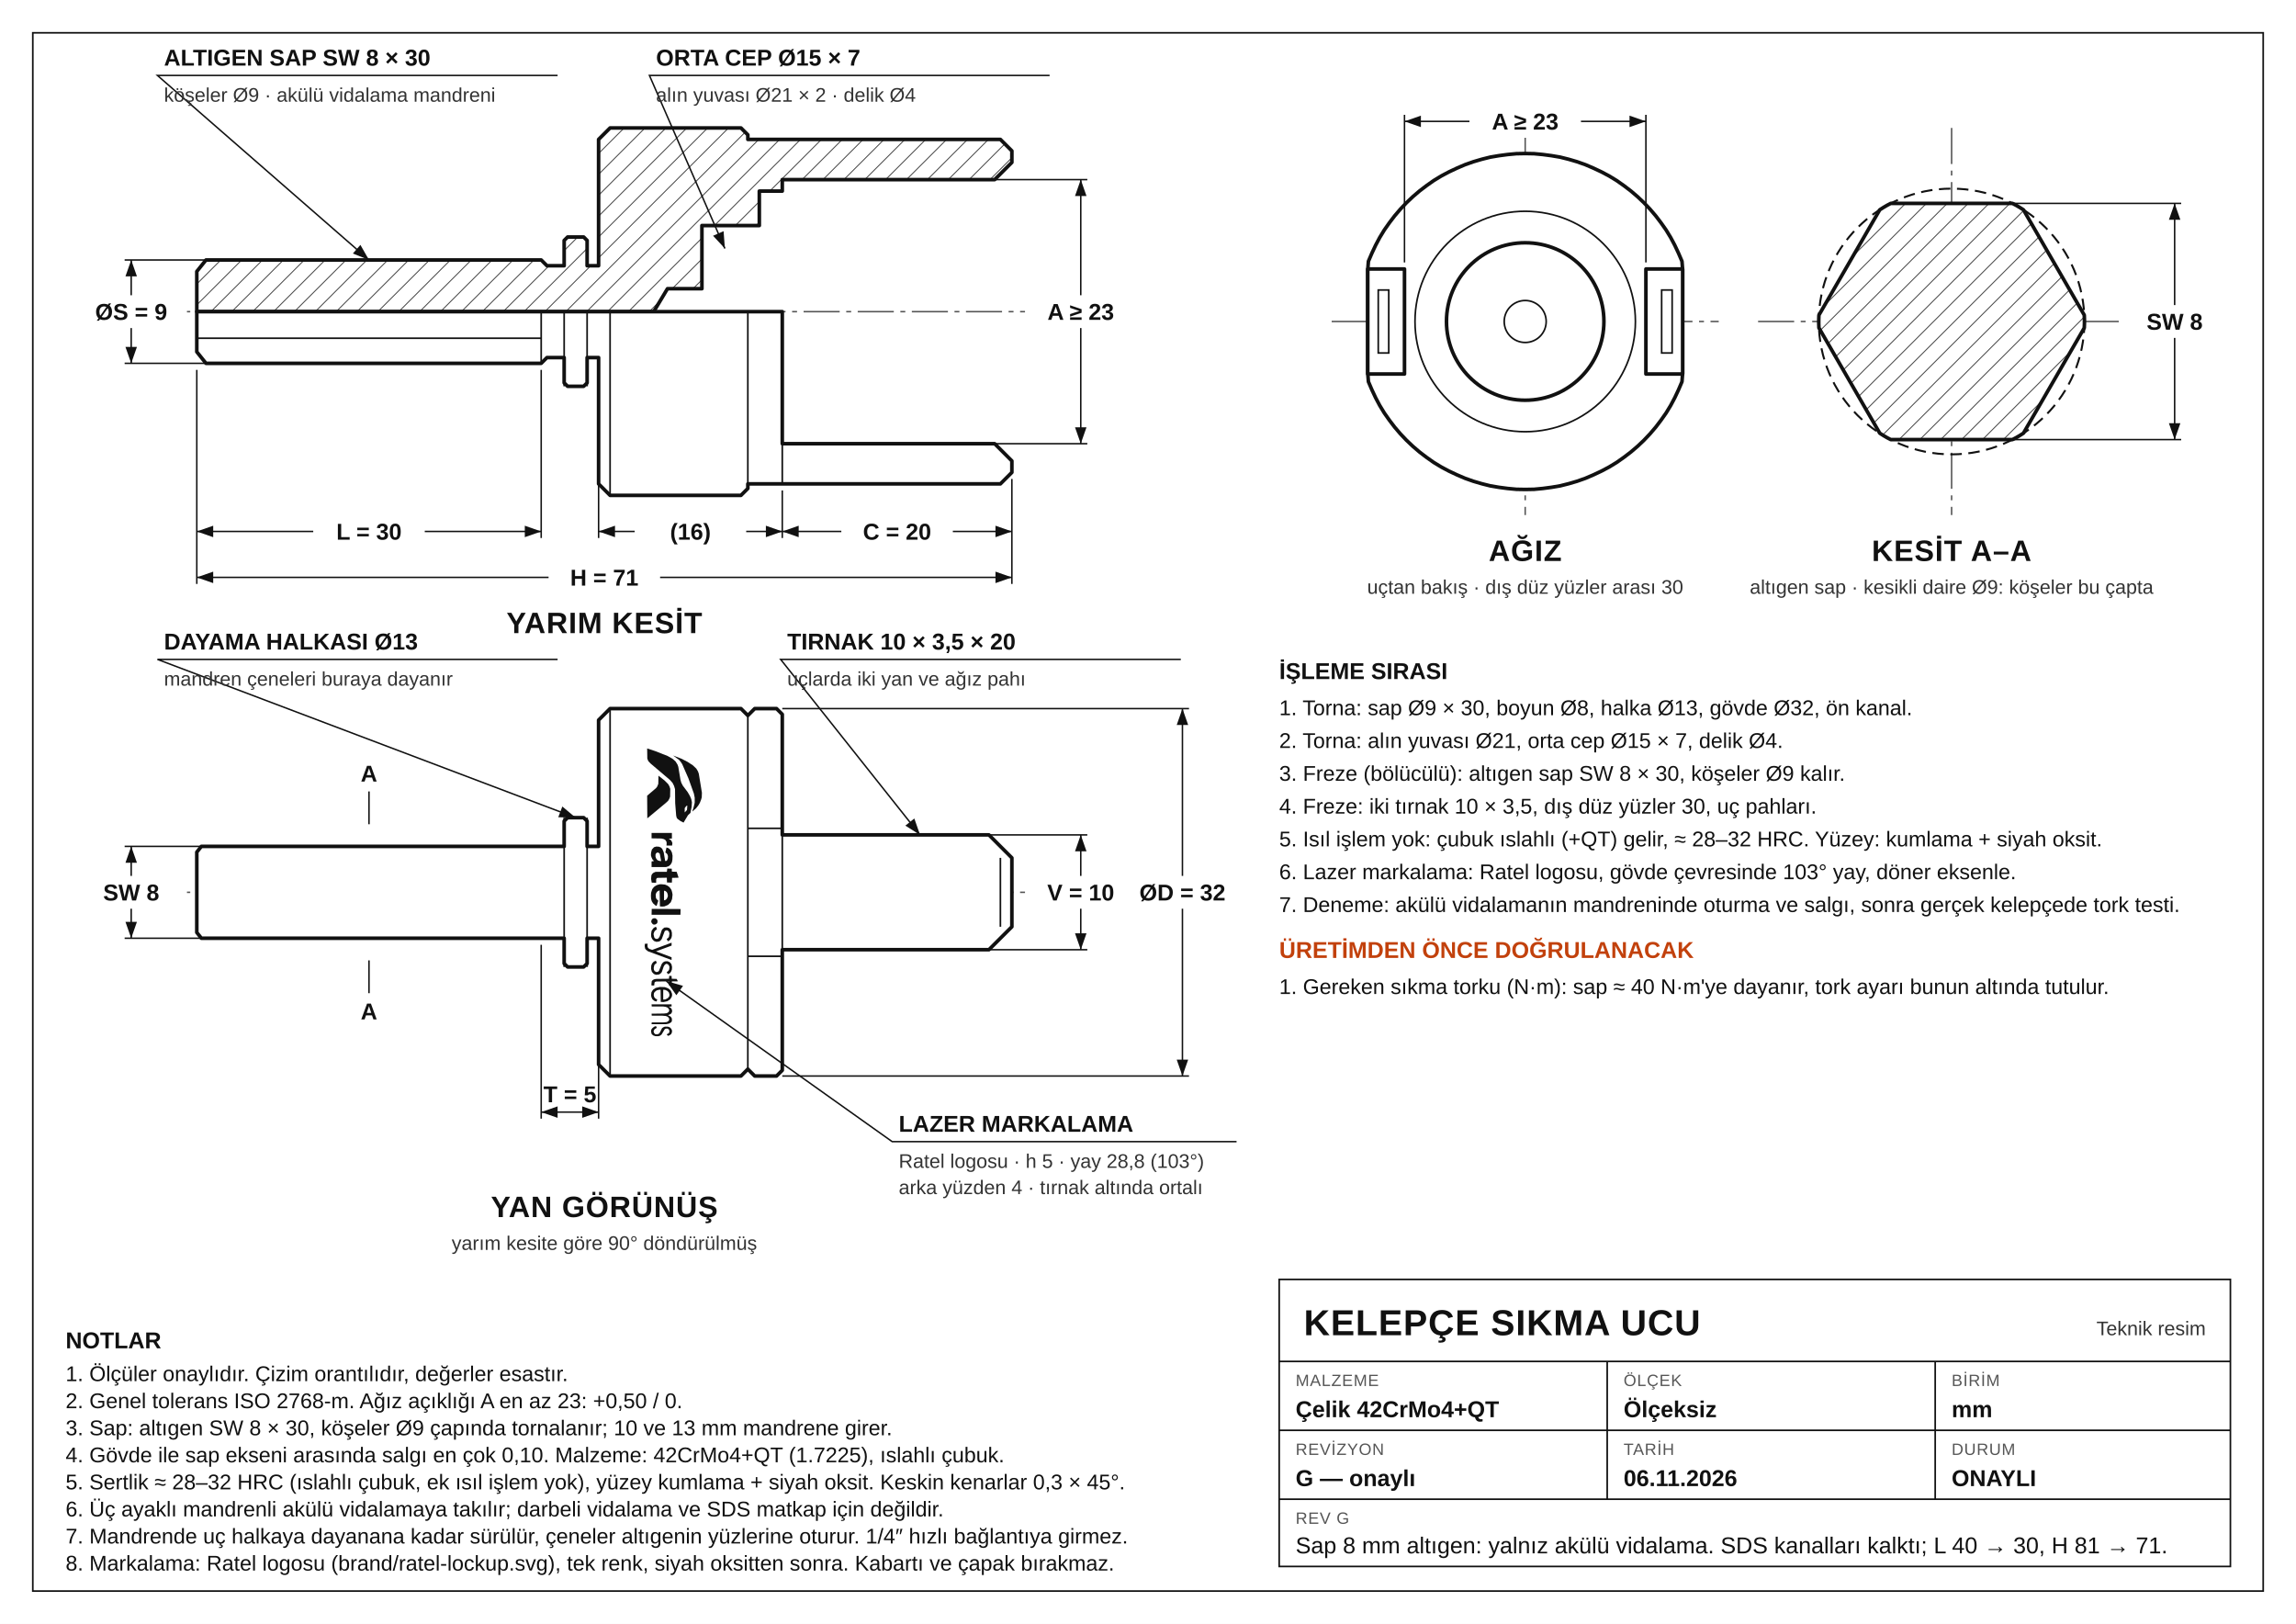
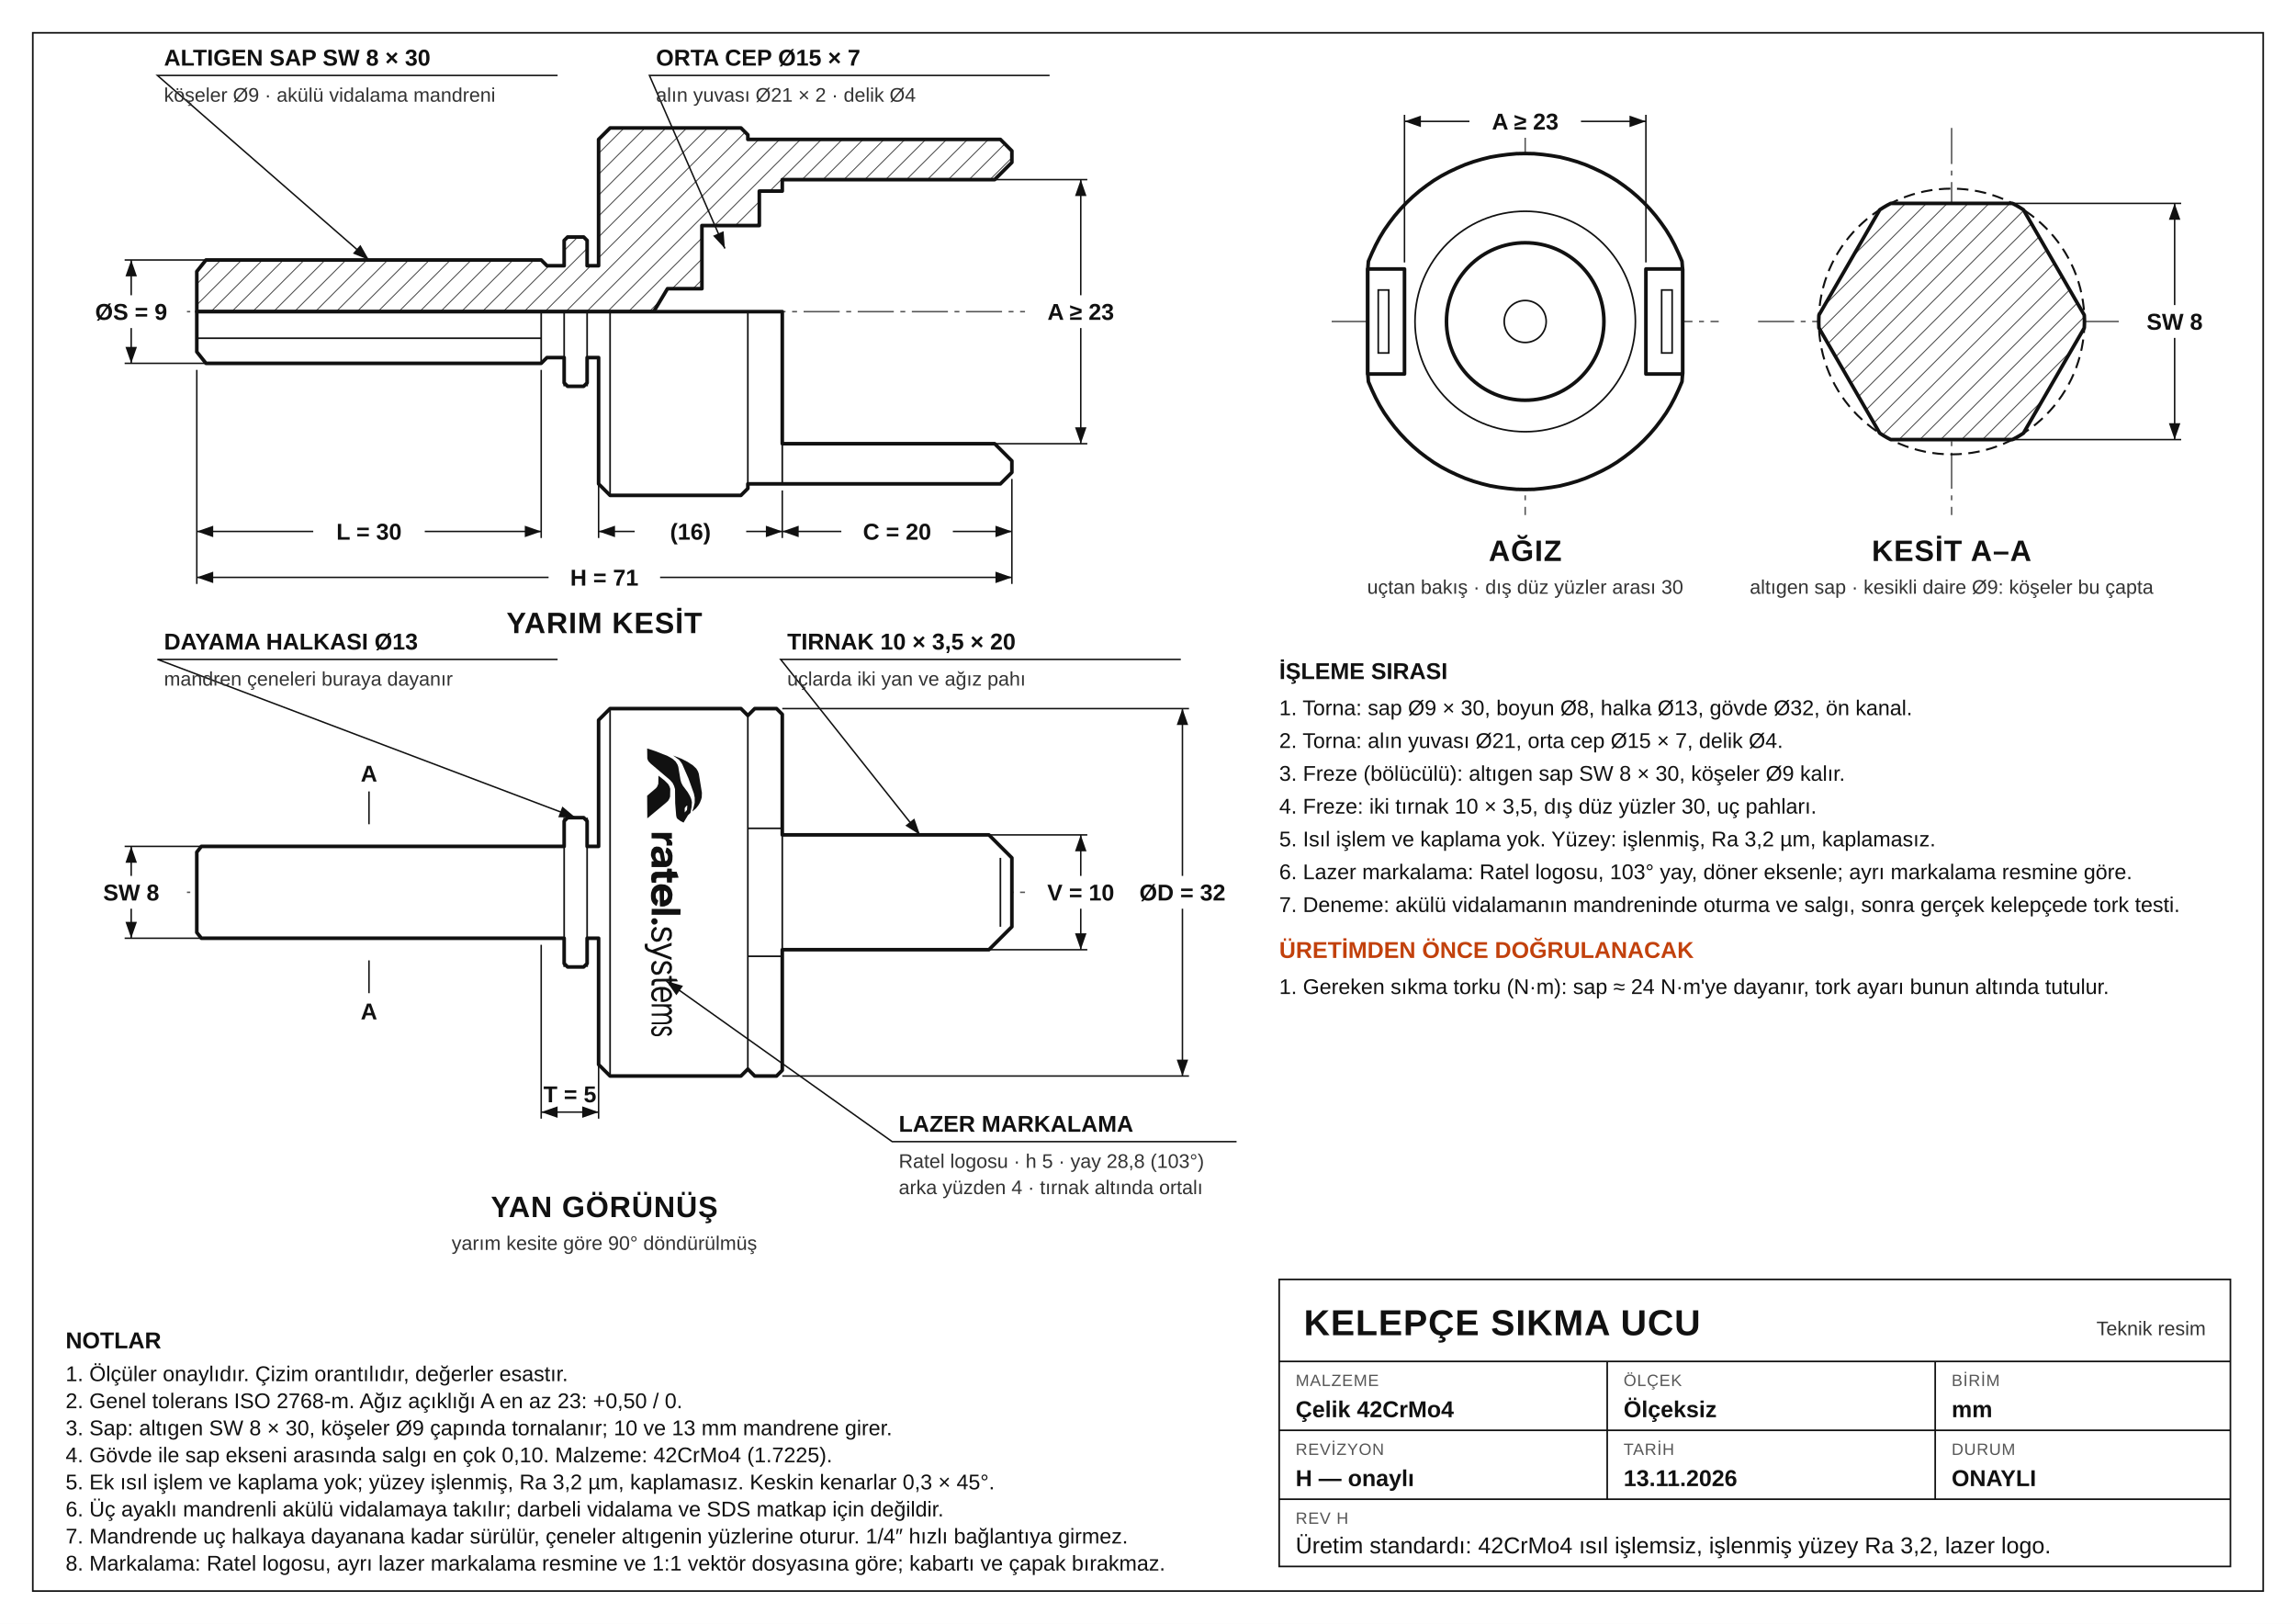
<svg xmlns="http://www.w3.org/2000/svg" viewBox="0 0 1400 990" width="1400" height="990" font-family="Arial, Helvetica, sans-serif">
  <defs>
    <marker id="arr" viewBox="0 0 10 10" refX="10" refY="5" markerWidth="10" markerHeight="10" markerUnits="userSpaceOnUse" orient="auto-start-reverse">
      <path d="M0,1.5 L10,5 L0,8.5 z" fill="#111" />
    </marker>
    <pattern id="h1" width="9" height="9" patternUnits="userSpaceOnUse" patternTransform="rotate(45)">
      <rect width="9" height="9" fill="#fff" />
      <line x1="0" y1="0" x2="0" y2="9" stroke="#111" stroke-width=".8" />
    </pattern>
    <style>
      .vis{stroke:#111;stroke-width:2.2;stroke-linejoin:round}
      polygon.vis:not([fill]){fill:#fff}
      .thin{fill:none;stroke:#111;stroke-width:1}
      .hid{fill:none;stroke:#111;stroke-width:1.2;stroke-dasharray:7 4}
      .ctr{fill:none;stroke:#555;stroke-width:0.9;stroke-dasharray:22 4 3 4}
      .dim{fill:none;stroke:#111;stroke-width:0.9}
      .dima{fill:none;stroke:#111;stroke-width:0.9;marker-start:url(#arr);marker-end:url(#arr)}
      .lead{fill:none;stroke:#111;stroke-width:0.9;marker-start:url(#arr)}
      .grid{fill:none;stroke:#111;stroke-width:1}
      .t{font-size:14px;fill:#111}
      .tb{font-size:14px;font-weight:700;fill:#111}
      .ts{font-size:12px;fill:#333}
      .tn{font-size:13px;fill:#111}
      .tl{font-size:10px;fill:#555;letter-spacing:.4px}
      .h{font-size:18px;font-weight:700;fill:#111;letter-spacing:.5px}
      .q{fill:#c2410c}
      .mark{fill:#111;stroke:none}
    </style>
  </defs>
  <rect x="0" y="0" width="1400" height="990" fill="#fff" />
  <rect x="20" y="20" width="1360" height="950" class="grid" stroke-width="1.6" />
  <g>
    <line class="ctr" x1="94" y1="190" x2="639" y2="190" />
    <polygon class="vis" fill="url(#h1)" points="120.0,190.0 120.0,165.5 125.6,158.5 330.0,158.5 333.5,162.0 344.0,162.0 344.0,146.6 346.1,144.5 355.9,144.5 358.0,146.6 358.0,162.0 365.0,162.0 365.0,85.0 372.0,78.0 451.8,78.0 456.0,82.2 456.0,85.0 610.0,85.0 617.0,92.0 617.0,99.0 606.5,109.5 477.0,109.5 477.0,116.5 463.0,116.5 463.0,137.5 428.0,137.5 428.0,176.0 407.0,176.0 398.6,190.0" />
    <polygon class="vis" points="120.0,190.0 120.0,214.5 125.6,221.5 330.0,221.5 333.5,218.0 344.0,218.0 344.0,233.4 346.1,235.5 355.9,235.5 358.0,233.4 358.0,218.0 365.0,218.0 365.0,295.0 372.0,302.0 451.8,302.0 456.0,297.8 456.0,295.0 610.0,295.0 617.0,288.0 617.0,281.0 606.5,270.5 477.0,270.5 477.0,190.0" />
    <line class="thin" x1="120" y1="206.2" x2="330" y2="206.2" />
    <line class="thin" x1="330" y1="190" x2="330" y2="221.5" />
    <line class="thin" x1="344" y1="190" x2="344" y2="235.5" />
    <line class="thin" x1="358" y1="190" x2="358" y2="235.5" />
    <line class="thin" x1="372" y1="190" x2="372" y2="302" />
    <line class="thin" x1="456" y1="190" x2="456" y2="297.8" />
    <line class="thin" x1="477" y1="270.5" x2="477" y2="295" />
    <line class="dim" x1="120" y1="225.5" x2="120" y2="356" />
    <line class="dim" x1="330" y1="225.5" x2="330" y2="328" />
    <line class="dim" x1="365" y1="222" x2="365" y2="328" />
    <line class="dim" x1="477" y1="299" x2="477" y2="328" />
    <line class="dim" x1="617" y1="292" x2="617" y2="356" />
    <line class="dim" x1="76" y1="158.5" x2="128" y2="158.5" />
    <line class="dim" x1="76" y1="221.5" x2="128" y2="221.5" />
    <line class="dim" x1="606.5" y1="109.5" x2="663" y2="109.5" />
    <line class="dim" x1="606.5" y1="270.5" x2="663" y2="270.5" />
    <line class="dima" x1="120" y1="324" x2="330" y2="324" />
    <rect x="191" y="314" width="68" height="20" fill="#fff" />
    <text class="tb" x="225" y="329" text-anchor="middle">L = 30</text>
    <line class="dima" x1="365" y1="324" x2="477" y2="324" />
    <rect x="387" y="314" width="68" height="20" fill="#fff" />
    <text class="tb" x="421" y="329" text-anchor="middle">(16)</text>
    <line class="dima" x1="477" y1="324" x2="617" y2="324" />
    <rect x="513" y="314" width="68" height="20" fill="#fff" />
    <text class="tb" x="547" y="329" text-anchor="middle">C = 20</text>
    <line class="dima" x1="120" y1="352" x2="617" y2="352" />
    <rect x="334.5" y="342" width="68" height="20" fill="#fff" />
    <text class="tb" x="368.5" y="357" text-anchor="middle">H = 71</text>
    <line class="dima" x1="80" y1="158.5" x2="80" y2="221.5" />
    <rect x="46" y="180" width="68" height="20" fill="#fff" />
    <text class="tb" x="80" y="195" text-anchor="middle">ØS = 9</text>
    <line class="dima" x1="659" y1="109.5" x2="659" y2="270.5" />
    <rect x="625" y="180" width="68" height="20" fill="#fff" />
    <text class="tb" x="659" y="195" text-anchor="middle">A ≥ 23</text>
    <polyline class="lead" points="225,158.5 96,46 340,46" />
    <text class="tb" x="100" y="40">ALTIGEN SAP SW 8 × 30</text>
    <text class="ts" x="100" y="62">köşeler Ø9 · akülü vidalama mandreni</text>
    <polyline class="lead" points="442,151.5 396,46 640,46" />
    <text class="tb" x="400" y="40">ORTA CEP Ø15 × 7</text>
    <text class="ts" x="400" y="62">alın yuvası Ø21 × 2 · delik Ø4</text>
    <text class="h" x="368.5" y="386" text-anchor="middle">YARIM KESİT</text>
  </g>
  <g>
    <line class="ctr" x1="94" y1="544" x2="639" y2="544" />
    <polygon class="vis" points="120.0,544.0 120.0,519.5 122.8,516.0 330.0,516.0 330.0,516.0 344.0,516.0 344.0,500.6 346.1,498.5 355.9,498.5 358.0,500.6 358.0,516.0 365.0,516.0 365.0,439.0 372.0,432.0 451.8,432.0 456.0,436.2 460.2,432.0 473.5,432.0 477.0,435.5 477.0,509.0 603.0,509.0 617.0,523.0 617.0,544.0 617.0,544.0 617.0,565.0 603.0,579.0 477.0,579.0 477.0,652.5 473.5,656.0 460.2,656.0 456.0,651.8 451.8,656.0 372.0,656.0 365.0,649.0 365.0,572.0 358.0,572.0 358.0,587.4 355.9,589.5 346.1,589.5 344.0,587.4 344.0,572.0 330.0,572.0 330.0,572.0 122.8,572.0 120.0,568.5 120.0,544.0" />
    <path class="mark" fill-rule="evenodd" d="M421.9 489.1 421.5 487.2 420.7 485.3 419.3 482.9 416.3 478.9 415.4 477.1 414.9 475.3 413.6 467.5 413.1 466.1 411.9 464.2 410.1 462.6 407.1 460.9 399.5 457.9 394.6 456.3 394.7 462.5 395.3 464.0 396.6 465.4 408.5 475.5 410.1 477.3 411.0 479.1 411.6 481.1 411.7 489.7 412.3 497.2 412.6 498.5 413.1 499.2 415.0 500.6 416.8 501.5 419.5 497.0 421.0 495.6 421.7 492.0 421.9 489.1ZM419.1 491.3 418.9 491.1 418.3 491.6 417.5 492.7 417.5 495.3 418.9 493.8 419.1 491.3ZM408.7 480.9 408.2 479.4 407.4 478.0 405.2 475.8 401.5 472.9 401.4 477.9 400.7 479.6 400.0 480.5 394.6 485.1 394.7 498.9 406.0 489.5 407.4 488.2 408.1 487.0 408.6 485.7 408.7 480.9Z" />
    <path class="mark" fill-rule="evenodd" d="M428.0 483.3 426.1 471.7 425.6 470.3 424.6 468.6 422.5 466.6 419.3 464.5 415.4 462.5 410.4 460.6 414.1 463.3 415.1 464.5 416.0 465.9 419.8 474.6 423.1 483.8 423.6 486.3 423.6 489.4 422.9 492.3 422.1 494.8 424.4 492.8 425.9 490.9 426.8 489.3 427.5 487.5 427.9 486.1 428.0 483.3Z" />
    <path class="mark" fill-rule="evenodd" d="M415.0 554.2 397.4 554.1 397.3 557.6 397.4 557.7 414.9 557.7 415.0 554.2ZM413.7 534.8 412.6 531.5 409.7 531.4 409.6 529.6 406.9 529.5 406.6 531.5 400.4 531.5 399.5 531.6 398.3 532.2 397.6 532.9 397.2 533.7 397.0 535.8 397.4 538.1 400.1 538.2 400.1 536.1 400.4 535.5 400.8 535.2 406.6 535.1 406.7 538.0 409.5 538.1 409.7 538.0 409.8 535.2 413.7 535.1 413.7 534.8ZM413.2 598.0 412.6 596.8 409.6 596.7 409.5 595.0 408.1 594.9 407.9 596.7 399.9 596.8 398.7 597.1 398.0 597.5 397.4 598.2 397.2 600.2 397.3 600.8 398.9 600.8 399.1 599.0 399.5 598.6 400.1 598.4 407.8 598.3 407.9 598.4 408.0 600.9 409.4 600.9 409.7 598.3 413.2 598.3 413.2 598.0ZM410.1 521.7 409.7 519.7 408.9 518.2 407.6 517.1 406.4 516.7 405.7 519.7 406.6 520.4 407.0 521.0 407.3 522.0 407.2 523.4 406.7 524.6 406.2 524.9 405.6 524.9 404.7 519.6 403.8 517.5 403.0 516.7 401.8 516.2 400.2 516.1 398.8 516.5 397.5 517.9 397.0 519.8 396.9 521.4 397.2 522.5 397.9 524.0 398.8 524.9 397.3 525.2 397.3 528.6 406.1 528.6 407.7 528.1 408.9 527.1 409.7 525.7 410.0 524.1 410.1 521.7ZM410.1 545.4 409.8 543.8 409.4 542.5 408.6 541.3 407.8 540.5 406.9 539.9 405.5 539.3 403.5 539.1 402.3 539.1 400.8 539.5 399.8 540.0 398.7 540.8 397.7 542.1 397.0 544.3 396.9 546.1 397.0 547.9 397.4 549.4 398.2 550.7 399.4 551.8 400.2 552.3 400.4 552.2 401.4 549.1 400.6 548.4 400.0 547.6 399.8 545.5 400.1 544.5 400.6 543.7 401.3 543.2 402.2 542.8 402.4 552.6 403.9 552.7 405.1 552.6 407.3 551.7 409.0 550.1 409.8 548.1 410.1 545.4ZM410.0 514.0 409.6 513.0 409.2 512.3 407.8 511.3 409.7 511.2 409.7 507.8 397.3 507.8 397.3 511.1 403.3 511.2 404.9 511.6 405.8 512.2 406.4 513.2 406.5 514.1 406.4 515.5 409.8 515.5 410.0 514.0ZM409.8 615.8 409.2 614.6 407.8 613.7 409.5 613.6 409.5 612.3 397.3 612.3 397.4 613.6 404.3 613.6 405.7 613.8 406.7 614.1 407.4 614.6 408.1 615.7 407.8 616.9 406.6 617.7 404.8 617.9 397.3 618.0 397.4 619.2 403.6 619.2 405.9 619.4 406.8 619.7 407.5 620.2 407.9 620.8 408.1 621.5 407.7 622.4 406.6 623.1 404.6 623.3 397.4 623.3 397.3 624.4 406.1 624.4 407.7 624.1 408.7 623.6 409.3 623.2 409.7 622.5 409.7 621.0 409.2 620.1 408.8 619.7 407.3 618.9 408.7 618.3 409.3 617.9 409.8 616.9 409.8 615.8ZM409.8 589.5 409.4 587.8 408.4 586.6 407.0 586.0 405.4 586.1 404.3 586.7 403.5 587.7 401.8 591.9 401.1 592.5 400.1 592.6 399.1 592.0 398.7 591.1 398.6 590.1 399.0 588.3 399.6 587.7 400.5 587.0 399.9 585.7 398.6 586.3 397.6 587.4 397.1 588.7 397.0 590.7 397.5 592.5 398.7 593.8 400.0 594.3 401.8 594.1 402.7 593.6 403.5 592.7 404.7 589.2 405.4 588.1 406.2 587.6 406.9 587.7 407.7 588.3 408.2 589.4 408.1 590.7 407.9 591.4 407.3 592.1 406.5 592.7 407.3 593.9 408.6 593.2 409.2 592.3 409.7 591.1 409.8 589.5ZM409.7 568.7 409.3 567.1 408.1 565.8 406.7 565.4 405.1 565.5 404.1 566.3 403.5 567.1 402.3 570.8 401.7 571.8 401.0 572.4 400.0 572.4 399.3 572.0 398.9 571.4 398.5 569.5 398.7 568.7 399.2 567.6 400.6 566.5 400.1 565.2 399.9 565.0 399.1 565.4 398.3 566.0 397.3 567.5 397.0 569.5 397.1 571.2 397.7 572.5 398.8 573.7 400.3 574.2 401.8 574.0 402.6 573.6 403.5 572.5 405.3 567.7 406.0 567.2 407.0 567.2 407.9 568.0 408.2 569.2 407.9 571.1 407.5 571.7 406.5 572.5 407.3 573.9 408.6 573.0 409.4 571.8 409.7 570.5 409.7 568.7ZM409.8 605.9 409.1 604.1 408.4 603.3 407.3 602.5 405.4 601.8 402.4 601.7 399.8 602.3 398.3 603.3 397.7 604.1 397.2 605.0 397.0 606.8 397.2 607.9 397.8 609.2 399.0 610.2 400.3 610.6 400.8 609.4 399.7 608.8 398.9 607.9 398.6 606.6 398.8 605.3 399.5 604.5 400.4 603.8 402.0 603.4 402.8 603.4 402.9 610.8 404.6 610.9 406.9 610.4 408.6 609.3 409.5 607.9 409.8 607.0 409.8 605.9ZM409.8 628.3 409.3 627.2 408.4 626.3 407.2 625.9 405.4 625.9 404.6 626.2 403.7 626.8 402.4 629.4 401.8 630.2 400.7 630.6 399.6 630.5 398.9 629.9 398.5 628.7 399.1 627.5 400.5 626.6 400.1 625.7 399.8 625.6 398.8 626.0 397.7 626.9 397.1 627.8 397.0 629.0 397.4 630.5 398.4 631.3 399.6 631.7 401.6 631.7 402.5 631.4 403.4 630.7 405.3 627.5 406.0 627.1 407.1 627.1 407.9 627.7 408.2 628.6 408.1 629.3 407.8 629.9 406.5 630.6 407.3 631.5 408.2 631.2 409.2 630.5 409.7 629.5 409.8 628.3ZM409.5 583.6 400.0 580.0 409.5 576.5 409.5 574.7 397.7 579.1 395.9 578.5 395.1 577.8 394.8 576.8 394.9 575.3 393.2 575.4 393.1 576.9 393.4 578.4 394.0 579.1 395.2 580.0 409.3 585.2 409.5 585.2 409.5 583.6ZM408.2 606.2 407.8 605.0 406.9 604.1 405.6 603.5 404.4 603.4 404.4 609.4 405.7 609.3 407.2 608.5 408.1 607.4 408.2 606.2ZM407.2 545.6 406.9 544.5 406.5 543.8 405.7 543.2 404.9 543.0 404.9 548.9 405.9 548.6 406.6 547.9 407.2 546.6 407.2 545.6ZM403.1 524.7 402.3 520.5 401.5 519.8 400.6 519.8 400.0 520.3 399.7 521.0 399.7 522.3 400.1 523.4 400.8 524.3 401.5 524.7 402.8 525.0 403.1 524.9 403.1 524.7Z" />
    <path class="mark" fill-rule="evenodd" d="M400.9 561.2 400.6 560.6 399.9 560.0 399.5 559.8 398.6 559.8 397.8 560.2 397.4 560.7 397.2 561.2 397.1 562.2 397.9 563.3 398.3 563.6 399.3 563.7 400.3 563.2 400.7 562.8 400.9 562.3 400.9 561.2Z" />
    <polyline class="lead" points="406.3,598.1 544,696 754,696" />
    <text class="tb" x="548" y="690">LAZER MARKALAMA</text>
    <text class="ts" x="548" y="712">Ratel logosu · h 5 · yay 28,8 (103°)</text>
    <text class="ts" x="548" y="728">arka yüzden 4 · tırnak altında ortalı</text>
    <line class="thin" x1="344" y1="589.5" x2="344" y2="498.5" />
    <line class="thin" x1="358" y1="589.5" x2="358" y2="498.5" />
    <line class="thin" x1="372" y1="656" x2="372" y2="432" />
    <line class="thin" x1="456" y1="651.8" x2="456" y2="436.2" />
    <line class="thin" x1="477" y1="579" x2="477" y2="509" />
    <line class="thin" x1="456" y1="505" x2="477" y2="505" />
    <line class="thin" x1="456" y1="583" x2="477" y2="583" />
    <line class="thin" x1="610" y1="565" x2="610" y2="523" />
    <path class="dim" d="M225 482.5 V502.5 M225 585.5 V605.5" />
    <text class="tb" x="225" y="476.5" text-anchor="middle">A</text>
    <text class="tb" x="225" y="621.5" text-anchor="middle">A</text>
    <line class="dim" x1="76" y1="516" x2="128" y2="516" />
    <line class="dim" x1="76" y1="572" x2="128" y2="572" />
    <line class="dima" x1="80" y1="516" x2="80" y2="572" />
    <rect x="46" y="534" width="68" height="20" fill="#fff" />
    <text class="tb" x="80" y="549" text-anchor="middle">SW 8</text>
    <line class="dim" x1="330" y1="576" x2="330" y2="682" />
    <line class="dim" x1="365" y1="576" x2="365" y2="682" />
    <line class="dim" x1="603" y1="509" x2="663" y2="509" />
    <line class="dim" x1="603" y1="579" x2="663" y2="579" />
    <line class="dim" x1="477" y1="432" x2="725" y2="432" />
    <line class="dim" x1="477" y1="656" x2="725" y2="656" />
    <line class="dima" x1="330" y1="678" x2="365" y2="678" />
    <text class="tb" x="347.5" y="672" text-anchor="middle">T = 5</text>
    <line class="dima" x1="659" y1="509" x2="659" y2="579" />
    <rect x="625" y="534" width="68" height="20" fill="#fff" />
    <text class="tb" x="659" y="549" text-anchor="middle">V = 10</text>
    <line class="dima" x1="721" y1="432" x2="721" y2="656" />
    <rect x="687" y="534" width="68" height="20" fill="#fff" />
    <text class="tb" x="721" y="549" text-anchor="middle">ØD = 32</text>
    <polyline class="lead" points="351,498.5 96,402 340,402" />
    <text class="tb" x="100" y="396">DAYAMA HALKASI Ø13</text>
    <text class="ts" x="100" y="418">mandren çeneleri buraya dayanır</text>
    <polyline class="lead" points="561,509 476,402 720,402" />
    <text class="tb" x="480" y="396">TIRNAK 10 × 3,5 × 20</text>
    <text class="ts" x="480" y="418">uçlarda iki yan ve ağız pahı</text>
    <text class="h" x="368.5" y="742" text-anchor="middle">YAN GÖRÜNÜŞ</text>
    <text class="ts" x="368.5" y="762" text-anchor="middle">yarım kesite göre 90° döndürülmüş</text>
  </g>
  <g>
    <line class="ctr" x1="812" y1="196" x2="1048" y2="196" />
    <line class="ctr" x1="930" y1="78" x2="930" y2="314" />
    <polygon class="vis" style="fill:#fff" points="1026.0,196.0 1026.0,201.4 1026.0,206.7 1026.0,212.0 1026.0,217.3 1026.0,222.5 1026.0,227.6 1025.6,232.7 1023.5,237.6 1021.2,242.5 1018.7,247.2 1015.9,251.8 1012.8,256.2 1009.6,260.4 1006.1,264.5 1002.4,268.4 998.5,272.1 994.4,275.6 990.2,278.8 985.8,281.9 981.2,284.7 976.5,287.2 971.6,289.5 966.7,291.6 961.6,293.4 956.5,294.9 951.3,296.2 946.0,297.1 940.7,297.8 935.4,298.3 930.0,298.4 924.6,298.3 919.3,297.8 914.0,297.1 908.7,296.2 903.5,294.9 898.4,293.4 893.3,291.6 888.4,289.5 883.5,287.2 878.8,284.7 874.2,281.9 869.8,278.8 865.6,275.6 861.5,272.1 857.6,268.4 853.9,264.5 850.4,260.4 847.2,256.2 844.1,251.8 841.3,247.2 838.8,242.5 836.5,237.6 834.4,232.7 834.0,227.6 834.0,222.5 834.0,217.3 834.0,212.0 834.0,206.7 834.0,201.4 834.0,196.0 834.0,190.6 834.0,185.3 834.0,180.0 834.0,174.7 834.0,169.5 834.0,164.4 834.4,159.3 836.5,154.4 838.8,149.5 841.3,144.8 844.1,140.2 847.2,135.8 850.4,131.6 853.9,127.5 857.6,123.6 861.5,119.9 865.6,116.4 869.8,113.2 874.2,110.1 878.8,107.3 883.5,104.8 888.4,102.5 893.3,100.4 898.4,98.6 903.5,97.1 908.7,95.8 914.0,94.9 919.3,94.2 924.6,93.7 930.0,93.6 935.4,93.7 940.7,94.2 946.0,94.9 951.3,95.8 956.5,97.1 961.6,98.6 966.7,100.4 971.6,102.5 976.5,104.8 981.2,107.3 985.8,110.1 990.2,113.2 994.4,116.4 998.5,119.9 1002.4,123.6 1006.1,127.5 1009.6,131.6 1012.8,135.8 1015.9,140.2 1018.7,144.8 1021.2,149.5 1023.5,154.4 1025.6,159.3 1026.0,164.4 1026.0,169.5 1026.0,174.7 1026.0,180.0 1026.0,185.3 1026.0,190.6" />
    <circle class="thin" cx="930" cy="196" r="67.2" />
    <circle class="vis" style="fill:none" cx="930" cy="196" r="48" />
    <circle class="thin" cx="930" cy="196" r="12.8" />
    <polygon class="vis" style="fill:#fff" points="856.4,164.0 834.0,164.0 834.0,228.0 856.4,228.0" />
    <polygon class="thin" points="846.8,176.8 840.4,176.8 840.4,215.2 846.8,215.2" />
    <polygon class="vis" style="fill:#fff" points="1003.6,164.0 1026.0,164.0 1026.0,228.0 1003.6,228.0" />
    <polygon class="thin" points="1013.2,176.8 1019.6,176.8 1019.6,215.2 1013.2,215.2" />
    <line class="dim" x1="856.4" y1="160" x2="856.4" y2="70" />
    <line class="dim" x1="1003.6" y1="160" x2="1003.6" y2="70" />
    <line class="dima" x1="856.4" y1="74" x2="1003.6" y2="74" />
    <rect x="896" y="64" width="68" height="20" fill="#fff" />
    <text class="tb" x="930" y="79" text-anchor="middle">A ≥ 23</text>
    <text class="h" x="930" y="342" text-anchor="middle">AĞIZ</text>
    <text class="ts" x="930" y="362" text-anchor="middle">uçtan bakış · dış düz yüzler arası 30</text>
  </g>
  <g>
    <line class="ctr" x1="1072" y1="196" x2="1308" y2="196" />
    <line class="ctr" x1="1190" y1="78" x2="1190" y2="314" />
    <polygon class="vis" fill="url(#h1)" points="1233.8,264.1 1231.6,265.5 1229.4,266.8 1227.1,268.0 1152.9,268.0 1150.6,266.8 1148.4,265.5 1146.2,264.1 1109.1,199.9 1109.0,197.3 1109.0,194.7 1109.1,192.1 1146.2,127.9 1148.4,126.5 1150.6,125.2 1152.9,124.0 1227.1,124.0 1229.4,125.2 1231.6,126.5 1233.8,127.9 1270.9,192.1 1271.0,194.7 1271.0,197.3 1270.9,199.9" />
    <circle class="hid" cx="1190" cy="196" r="81" />
    <line class="dim" x1="1190" y1="124" x2="1330" y2="124" />
    <line class="dim" x1="1190" y1="268" x2="1330" y2="268" />
    <line class="dima" x1="1326" y1="124" x2="1326" y2="268" />
    <rect x="1292" y="186" width="68" height="20" fill="#fff" />
    <text class="tb" x="1326" y="201" text-anchor="middle">SW 8</text>
    <text class="h" x="1190" y="342" text-anchor="middle">KESİT A–A</text>
    <text class="ts" x="1190" y="362" text-anchor="middle">altıgen sap · kesikli daire Ø9: köşeler bu çapta</text>
  </g>
  <g>
    <text class="tb" x="780" y="414">İŞLEME SIRASI</text>
    <text class="tn" x="780" y="436">1. Torna: sap Ø9 × 30, boyun Ø8, halka Ø13, gövde Ø32, ön kanal.</text>
    <text class="tn" x="780" y="456">2. Torna: alın yuvası Ø21, orta cep Ø15 × 7, delik Ø4.</text>
    <text class="tn" x="780" y="476">3. Freze (bölücülü): altıgen sap SW 8 × 30, köşeler Ø9 kalır.</text>
    <text class="tn" x="780" y="496">4. Freze: iki tırnak 10 × 3,5, dış düz yüzler 30, uç pahları.</text>
-     <text class="tn" x="780" y="516">5. Isıl işlem yok: çubuk ıslahlı (+QT) gelir, ≈ 28–32 HRC. Yüzey: kumlama + siyah oksit.</text>
-     <text class="tn" x="780" y="536">6. Lazer markalama: Ratel logosu, gövde çevresinde 103° yay, döner eksenle.</text>
+     <text class="tn" x="780" y="516">5. Isıl işlem ve kaplama yok. Yüzey: işlenmiş, Ra 3,2 µm, kaplamasız.</text>
+     <text class="tn" x="780" y="536">6. Lazer markalama: Ratel logosu, 103° yay, döner eksenle; ayrı markalama resmine göre.</text>
    <text class="tn" x="780" y="556">7. Deneme: akülü vidalamanın mandreninde oturma ve salgı, sonra gerçek kelepçede tork testi.</text>
    <text class="tb q" x="780" y="584">ÜRETİMDEN ÖNCE DOĞRULANACAK</text>
-     <text class="tn" x="780" y="606">1. Gereken sıkma torku (N·m): sap ≈ 40 N·m'ye dayanır, tork ayarı bunun altında tutulur.</text>
+     <text class="tn" x="780" y="606">1. Gereken sıkma torku (N·m): sap ≈ 24 N·m'ye dayanır, tork ayarı bunun altında tutulur.</text>
  </g>
  <g>
    <text class="tb" x="40" y="822">NOTLAR</text>
    <text class="tn" x="40" y="842">1. Ölçüler onaylıdır. Çizim orantılıdır, değerler esastır.</text>
    <text class="tn" x="40" y="858.5">2. Genel tolerans ISO 2768-m. Ağız açıklığı A en az 23: +0,50 / 0.</text>
    <text class="tn" x="40" y="875">3. Sap: altıgen SW 8 × 30, köşeler Ø9 çapında tornalanır; 10 ve 13 mm mandrene girer.</text>
-     <text class="tn" x="40" y="891.5">4. Gövde ile sap ekseni arasında salgı en çok 0,10. Malzeme: 42CrMo4+QT (1.7225), ıslahlı çubuk.</text>
-     <text class="tn" x="40" y="908">5. Sertlik ≈ 28–32 HRC (ıslahlı çubuk, ek ısıl işlem yok), yüzey kumlama + siyah oksit. Keskin kenarlar 0,3 × 45°.</text>
+     <text class="tn" x="40" y="891.5">4. Gövde ile sap ekseni arasında salgı en çok 0,10. Malzeme: 42CrMo4 (1.7225).</text>
+     <text class="tn" x="40" y="908">5. Ek ısıl işlem ve kaplama yok; yüzey işlenmiş, Ra 3,2 µm, kaplamasız. Keskin kenarlar 0,3 × 45°.</text>
    <text class="tn" x="40" y="924.5">6. Üç ayaklı mandrenli akülü vidalamaya takılır; darbeli vidalama ve SDS matkap için değildir.</text>
    <text class="tn" x="40" y="941">7. Mandrende uç halkaya dayanana kadar sürülür, çeneler altıgenin yüzlerine oturur. 1/4″ hızlı bağlantıya girmez.</text>
-     <text class="tn" x="40" y="957.5">8. Markalama: Ratel logosu (brand/ratel-lockup.svg), tek renk, siyah oksitten sonra. Kabartı ve çapak bırakmaz.</text>
+     <text class="tn" x="40" y="957.5">8. Markalama: Ratel logosu, ayrı lazer markalama resmine ve 1:1 vektör dosyasına göre; kabartı ve çapak bırakmaz.</text>
  </g>
  <g>
    <rect x="780" y="780" width="580" height="175" class="grid" stroke-width="1.6" />
    <path class="grid" d="M780 830 H1360 M780 872 H1360 M780 914 H1360" />
    <path class="grid" d="M980 830 V914 M1180 830 V914" />
    <text x="795" y="814" font-size="22" font-weight="700" fill="#111" letter-spacing=".5">KELEPÇE SIKMA UCU</text>
    <text class="ts" x="1345" y="814" text-anchor="end">Teknik resim</text>
    <text class="tl" x="790" y="845">MALZEME</text>
-     <text class="tb" x="790" y="864">Çelik 42CrMo4+QT</text>
+     <text class="tb" x="790" y="864">Çelik 42CrMo4</text>
    <text class="tl" x="990" y="845">ÖLÇEK</text>
    <text class="tb" x="990" y="864">Ölçeksiz</text>
    <text class="tl" x="1190" y="845">BİRİM</text>
    <text class="tb" x="1190" y="864">mm</text>
    <text class="tl" x="790" y="887">REVİZYON</text>
-     <text class="tb" x="790" y="906">G — onaylı</text>
+     <text class="tb" x="790" y="906">H — onaylı</text>
    <text class="tl" x="990" y="887">TARİH</text>
-     <text class="tb" x="990" y="906">06.11.2026</text>
+     <text class="tb" x="990" y="906">13.11.2026</text>
    <text class="tl" x="1190" y="887">DURUM</text>
    <text class="tb" x="1190" y="906">ONAYLI</text>
-     <text class="tl" x="790" y="929">REV G</text>
-     <text class="t" x="790" y="947">Sap 8 mm altıgen: yalnız akülü vidalama. SDS kanalları kalktı; L 40 → 30, H 81 → 71.</text>
+     <text class="tl" x="790" y="929">REV H</text>
+     <text class="t" x="790" y="947">Üretim standardı: 42CrMo4 ısıl işlemsiz, işlenmiş yüzey Ra 3,2, lazer logo.</text>
  </g>
</svg>
